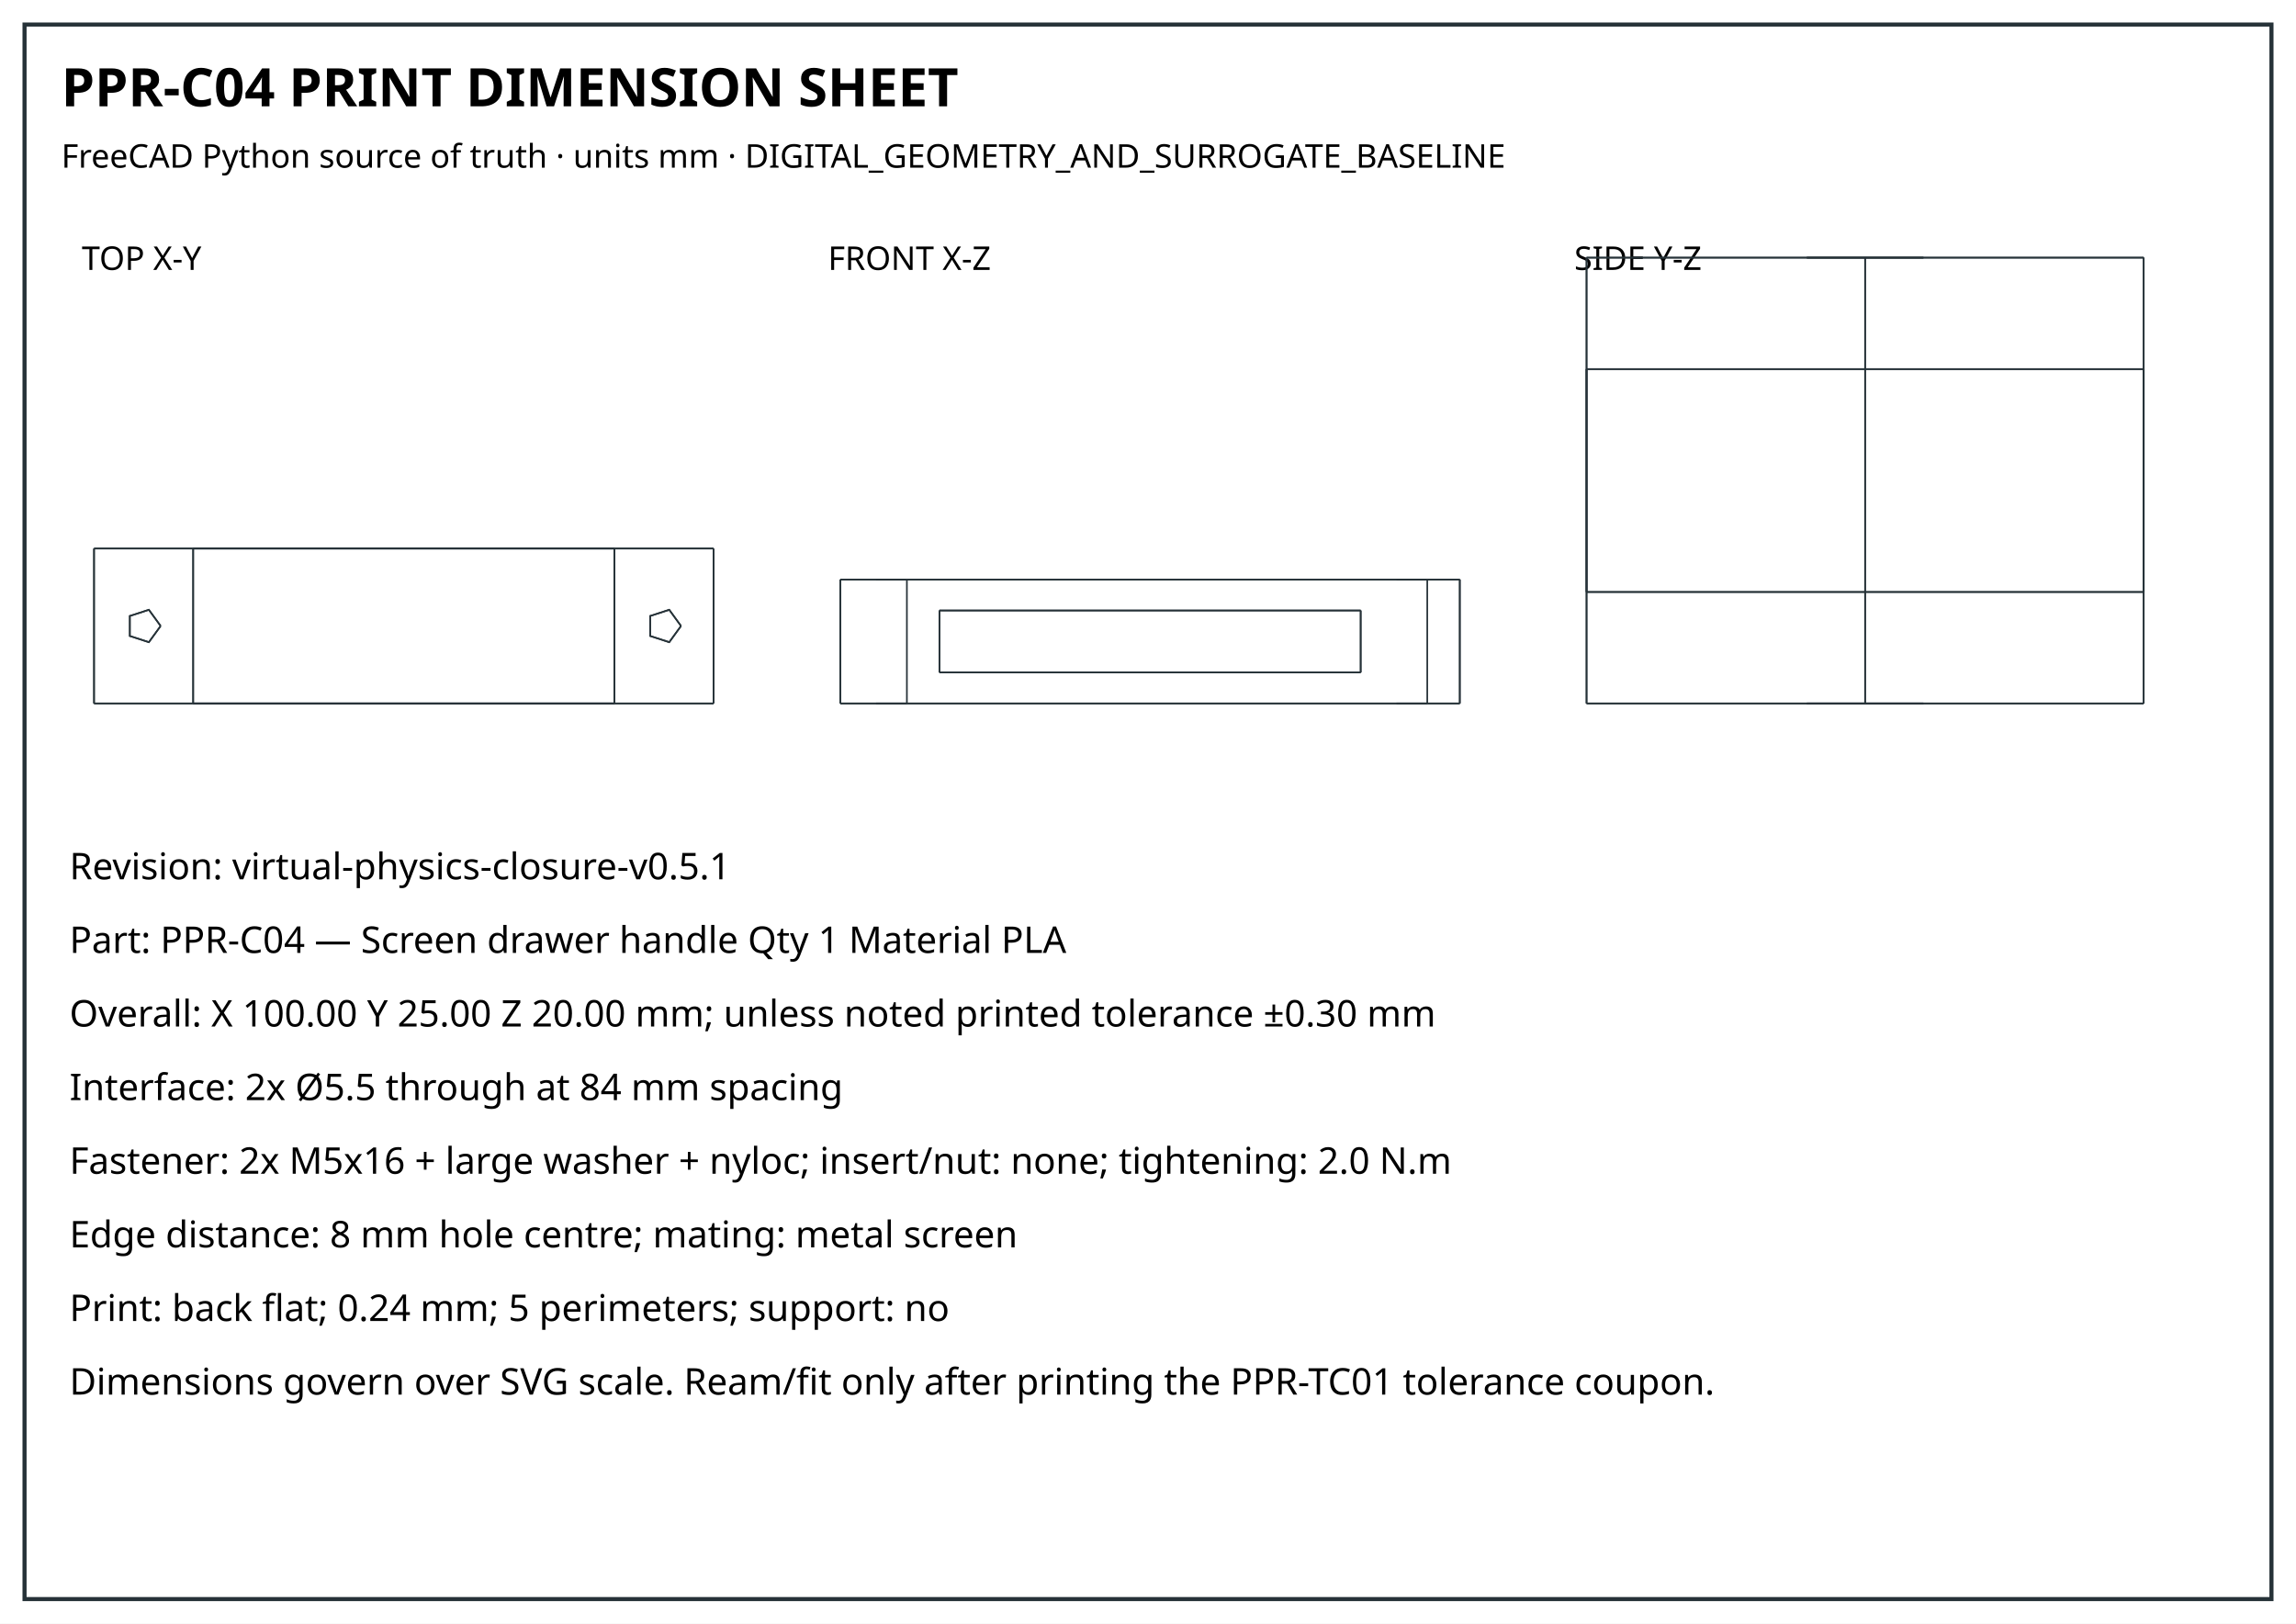
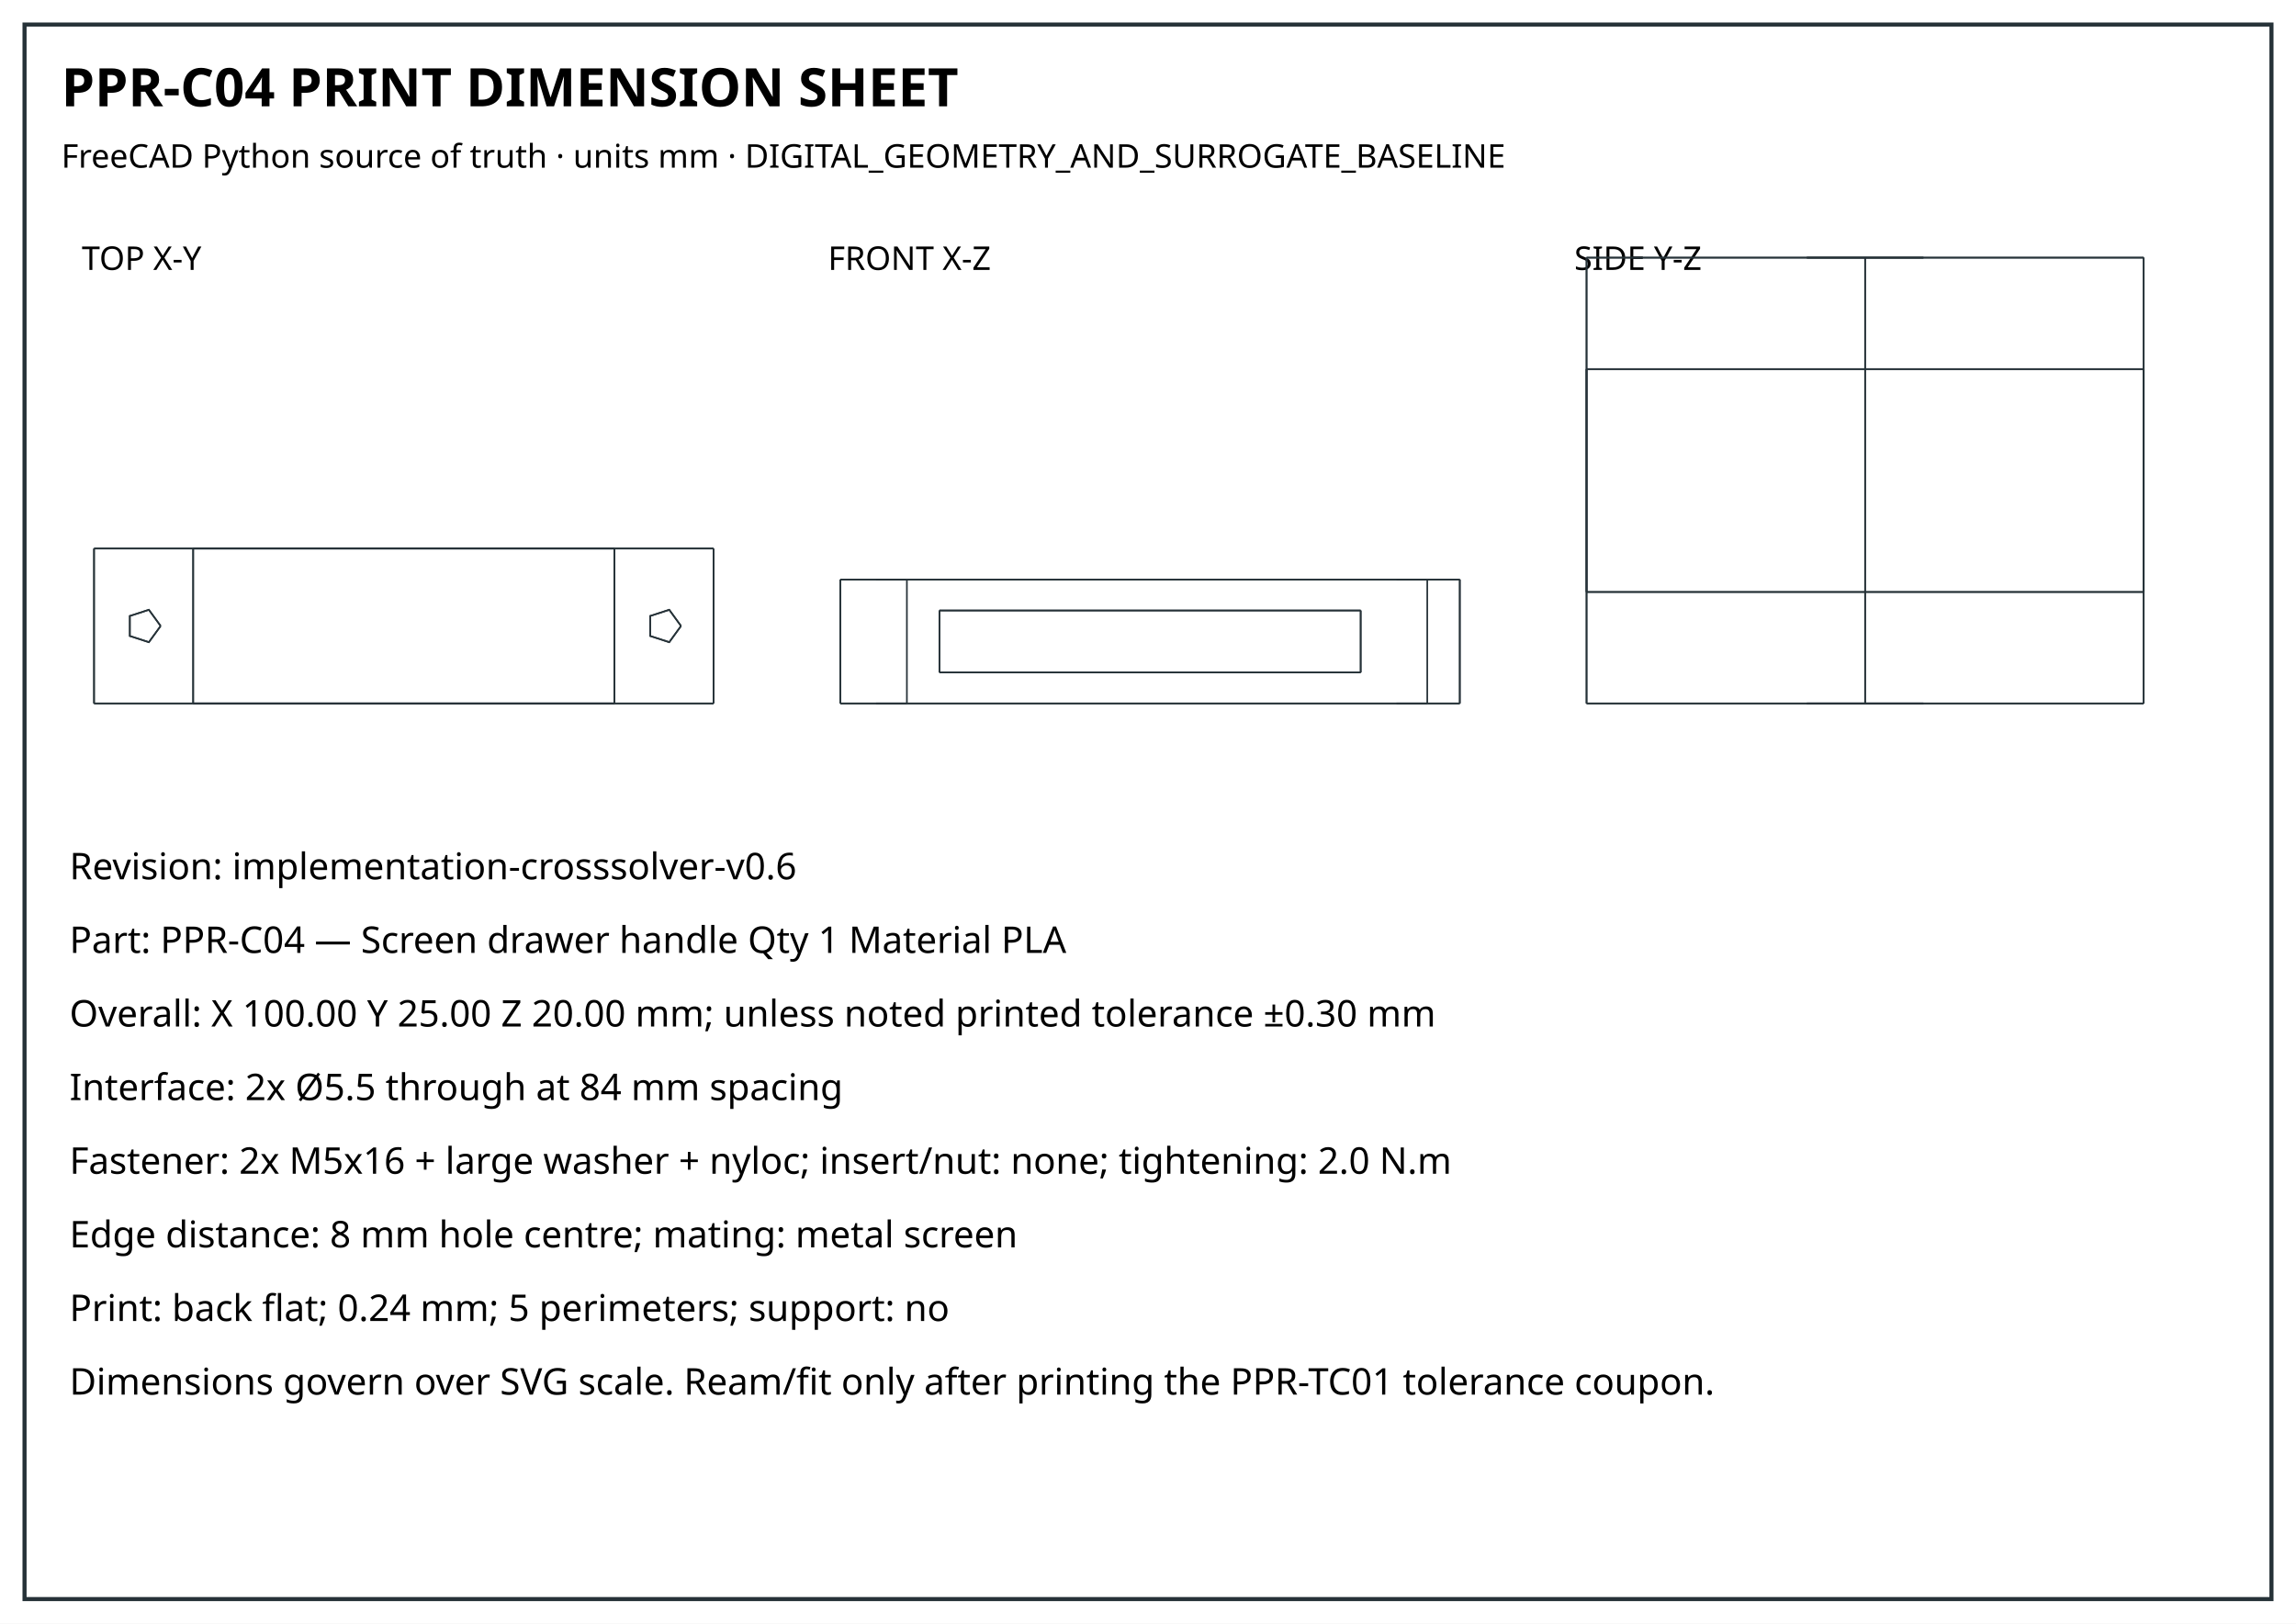
<svg xmlns="http://www.w3.org/2000/svg" width="1123" height="794" viewBox="0 0 1123 794">
  <rect width="1123" height="794" fill="white" />
  <rect x="12" y="12" width="1099" height="770" fill="none" stroke="#263238" stroke-width="2" />
  <text x="30" y="52" font-size="26" font-family="sans-serif" font-weight="bold">PPR-C04 PRINT DIMENSION SHEET</text>
  <text x="30" y="82" font-size="16" font-family="sans-serif">FreeCAD Python source of truth · units mm · DIGITAL_GEOMETRY_AND_SURROGATE_BASELINE</text>
  <g font-family="sans-serif">
    <text x="40" y="132" font-size="16">TOP X-Y</text>
    <polyline points="46.00,344.00 46.00,344.00" fill="none" stroke="#263238" stroke-width="0.8" />
    <polyline points="46.00,344.00 46.00,268.25" fill="none" stroke="#263238" stroke-width="0.8" />
    <polyline points="46.00,268.25 46.00,268.25" fill="none" stroke="#263238" stroke-width="0.8" />
    <polyline points="46.00,344.00 46.00,268.25" fill="none" stroke="#263238" stroke-width="0.8" />
    <polyline points="46.00,344.00 349.00,344.00" fill="none" stroke="#263238" stroke-width="0.8" />
    <polyline points="349.00,344.00 349.00,344.00" fill="none" stroke="#263238" stroke-width="0.8" />
    <polyline points="46.00,344.00 349.00,344.00" fill="none" stroke="#263238" stroke-width="0.8" />
    <polyline points="94.48,344.00 94.48,344.00" fill="none" stroke="#263238" stroke-width="0.8" />
    <polyline points="94.48,344.00 300.52,344.00" fill="none" stroke="#263238" stroke-width="0.8" />
    <polyline points="300.52,344.00 300.52,344.00" fill="none" stroke="#263238" stroke-width="0.8" />
    <polyline points="94.48,344.00 300.52,344.00" fill="none" stroke="#263238" stroke-width="0.8" />
    <polyline points="46.00,268.25 349.00,268.25" fill="none" stroke="#263238" stroke-width="0.8" />
    <polyline points="349.00,344.00 349.00,268.25" fill="none" stroke="#263238" stroke-width="0.8" />
    <polyline points="78.57,306.12 72.81,298.20 63.50,301.23 63.50,311.02 72.81,314.05 78.57,306.12" fill="none" stroke="#263238" stroke-width="0.8" />
    <polyline points="333.09,306.12 327.33,298.20 318.02,301.23 318.02,311.02 327.33,314.05 333.09,306.12" fill="none" stroke="#263238" stroke-width="0.8" />
    <polyline points="46.00,268.25 349.00,268.25" fill="none" stroke="#263238" stroke-width="0.8" />
    <polyline points="349.00,268.25 349.00,268.25" fill="none" stroke="#263238" stroke-width="0.8" />
    <polyline points="94.48,268.25 94.48,268.25" fill="none" stroke="#263238" stroke-width="0.8" />
    <polyline points="94.48,268.25 300.52,268.25" fill="none" stroke="#263238" stroke-width="0.8" />
    <polyline points="300.52,268.25 300.52,268.25" fill="none" stroke="#263238" stroke-width="0.8" />
    <polyline points="94.48,268.25 300.52,268.25" fill="none" stroke="#263238" stroke-width="0.8" />
    <polyline points="349.00,344.00 349.00,268.25" fill="none" stroke="#263238" stroke-width="0.8" />
    <polyline points="78.57,306.12 72.81,298.20 63.50,301.23 63.50,311.02 72.81,314.05 78.57,306.12" fill="none" stroke="#263238" stroke-width="0.8" />
    <polyline points="333.09,306.12 327.33,298.20 318.02,301.23 318.02,311.02 327.33,314.05 333.09,306.12" fill="none" stroke="#263238" stroke-width="0.8" />
    <polyline points="94.48,344.00 94.48,268.25" fill="none" stroke="#263238" stroke-width="0.8" />
    <polyline points="94.48,344.00 94.48,268.25" fill="none" stroke="#263238" stroke-width="0.8" />
    <polyline points="300.52,344.00 300.52,268.25" fill="none" stroke="#263238" stroke-width="0.8" />
    <polyline points="300.52,344.00 300.52,268.25" fill="none" stroke="#263238" stroke-width="0.8" />
    <polyline points="78.57,306.12 78.57,306.12" fill="none" stroke="#263238" stroke-width="0.8" />
    <polyline points="333.09,306.12 333.09,306.12" fill="none" stroke="#263238" stroke-width="0.8" />
    <text x="405" y="132" font-size="16">FRONT X-Z</text>
    <polyline points="411.00,344.00 411.00,283.40" fill="none" stroke="#263238" stroke-width="0.8" />
    <polyline points="411.00,283.40 411.00,283.40" fill="none" stroke="#263238" stroke-width="0.8" />
    <polyline points="411.00,344.00 411.00,283.40" fill="none" stroke="#263238" stroke-width="0.8" />
    <polyline points="411.00,344.00 411.00,344.00" fill="none" stroke="#263238" stroke-width="0.8" />
    <polyline points="411.00,344.00 714.00,344.00" fill="none" stroke="#263238" stroke-width="0.8" />
    <polyline points="714.00,344.00 714.00,283.40" fill="none" stroke="#263238" stroke-width="0.8" />
    <polyline points="411.00,283.40 714.00,283.40" fill="none" stroke="#263238" stroke-width="0.8" />
    <polyline points="459.48,328.85 459.48,298.55" fill="none" stroke="#263238" stroke-width="0.8" />
    <polyline points="459.48,298.55 665.52,298.55" fill="none" stroke="#263238" stroke-width="0.8" />
    <polyline points="665.52,328.85 665.52,298.55" fill="none" stroke="#263238" stroke-width="0.8" />
    <polyline points="459.48,328.85 665.52,328.85" fill="none" stroke="#263238" stroke-width="0.8" />
    <polyline points="411.00,283.40 714.00,283.40" fill="none" stroke="#263238" stroke-width="0.8" />
    <polyline points="714.00,283.40 714.00,283.40" fill="none" stroke="#263238" stroke-width="0.8" />
    <polyline points="443.57,283.40 437.81,283.40 428.50,283.40 428.50,283.40 437.81,283.40 443.57,283.40" fill="none" stroke="#263238" stroke-width="0.8" />
    <polyline points="698.09,283.40 692.33,283.40 683.02,283.40 683.02,283.40 692.33,283.40 698.09,283.40" fill="none" stroke="#263238" stroke-width="0.8" />
    <polyline points="411.00,344.00 714.00,344.00" fill="none" stroke="#263238" stroke-width="0.8" />
    <polyline points="714.00,344.00 714.00,283.40" fill="none" stroke="#263238" stroke-width="0.8" />
    <polyline points="459.48,328.85 459.48,298.55" fill="none" stroke="#263238" stroke-width="0.8" />
    <polyline points="459.48,298.55 665.52,298.55" fill="none" stroke="#263238" stroke-width="0.8" />
    <polyline points="665.52,328.85 665.52,298.55" fill="none" stroke="#263238" stroke-width="0.8" />
    <polyline points="459.48,328.85 665.52,328.85" fill="none" stroke="#263238" stroke-width="0.8" />
    <polyline points="714.00,344.00 714.00,344.00" fill="none" stroke="#263238" stroke-width="0.8" />
    <polyline points="443.57,344.00 437.81,344.00 428.50,344.00 428.50,344.00 437.81,344.00 443.57,344.00" fill="none" stroke="#263238" stroke-width="0.8" />
    <polyline points="698.09,344.00 692.33,344.00 683.02,344.00 683.02,344.00 692.33,344.00 698.09,344.00" fill="none" stroke="#263238" stroke-width="0.8" />
    <polyline points="459.48,298.55 459.48,298.55" fill="none" stroke="#263238" stroke-width="0.8" />
    <polyline points="459.48,328.85 459.48,328.85" fill="none" stroke="#263238" stroke-width="0.8" />
    <polyline points="665.52,298.55 665.52,298.55" fill="none" stroke="#263238" stroke-width="0.8" />
    <polyline points="665.52,328.85 665.52,328.85" fill="none" stroke="#263238" stroke-width="0.8" />
    <polyline points="443.57,344.00 443.57,283.40" fill="none" stroke="#263238" stroke-width="0.8" />
    <polyline points="698.09,344.00 698.09,283.40" fill="none" stroke="#263238" stroke-width="0.8" />
    <text x="770" y="132" font-size="16">SIDE Y-Z</text>
    <polyline points="776.00,344.00 776.00,126.00" fill="none" stroke="#263238" stroke-width="0.8" />
    <polyline points="776.00,126.00 1048.50,126.00" fill="none" stroke="#263238" stroke-width="0.8" />
    <polyline points="1048.50,344.00 1048.50,126.00" fill="none" stroke="#263238" stroke-width="0.8" />
    <polyline points="776.00,344.00 1048.50,344.00" fill="none" stroke="#263238" stroke-width="0.8" />
    <polyline points="776.00,344.00 776.00,344.00" fill="none" stroke="#263238" stroke-width="0.8" />
    <polyline points="776.00,344.00 776.00,126.00" fill="none" stroke="#263238" stroke-width="0.8" />
    <polyline points="776.00,126.00 776.00,126.00" fill="none" stroke="#263238" stroke-width="0.8" />
    <polyline points="776.00,289.50 776.00,180.50" fill="none" stroke="#263238" stroke-width="0.8" />
    <polyline points="776.00,180.50 776.00,180.50" fill="none" stroke="#263238" stroke-width="0.8" />
    <polyline points="776.00,289.50 776.00,180.50" fill="none" stroke="#263238" stroke-width="0.8" />
    <polyline points="776.00,289.50 776.00,289.50" fill="none" stroke="#263238" stroke-width="0.8" />
    <polyline points="1048.50,126.00 1048.50,126.00" fill="none" stroke="#263238" stroke-width="0.8" />
    <polyline points="776.00,126.00 1048.50,126.00" fill="none" stroke="#263238" stroke-width="0.8" />
    <polyline points="912.25,126.00 940.76,126.00 929.87,126.00 894.63,126.00 883.74,126.00 912.25,126.00" fill="none" stroke="#263238" stroke-width="0.8" />
    <polyline points="912.25,126.00 940.76,126.00 929.87,126.00 894.63,126.00 883.74,126.00 912.25,126.00" fill="none" stroke="#263238" stroke-width="0.8" />
    <polyline points="1048.50,344.00 1048.50,344.00" fill="none" stroke="#263238" stroke-width="0.8" />
    <polyline points="1048.50,344.00 1048.50,126.00" fill="none" stroke="#263238" stroke-width="0.8" />
    <polyline points="1048.50,289.50 1048.50,180.50" fill="none" stroke="#263238" stroke-width="0.8" />
    <polyline points="1048.50,180.50 1048.50,180.50" fill="none" stroke="#263238" stroke-width="0.8" />
    <polyline points="1048.50,289.50 1048.50,180.50" fill="none" stroke="#263238" stroke-width="0.8" />
    <polyline points="1048.50,289.50 1048.50,289.50" fill="none" stroke="#263238" stroke-width="0.8" />
    <polyline points="776.00,344.00 1048.50,344.00" fill="none" stroke="#263238" stroke-width="0.8" />
    <polyline points="912.25,344.00 940.76,344.00 929.87,344.00 894.63,344.00 883.74,344.00 912.25,344.00" fill="none" stroke="#263238" stroke-width="0.8" />
    <polyline points="912.25,344.00 940.76,344.00 929.87,344.00 894.63,344.00 883.74,344.00 912.25,344.00" fill="none" stroke="#263238" stroke-width="0.8" />
    <polyline points="776.00,180.50 1048.50,180.50" fill="none" stroke="#263238" stroke-width="0.8" />
    <polyline points="776.00,289.50 1048.50,289.50" fill="none" stroke="#263238" stroke-width="0.8" />
    <polyline points="776.00,180.50 1048.50,180.50" fill="none" stroke="#263238" stroke-width="0.8" />
    <polyline points="776.00,289.50 1048.50,289.50" fill="none" stroke="#263238" stroke-width="0.8" />
    <polyline points="912.25,344.00 912.25,126.00" fill="none" stroke="#263238" stroke-width="0.8" />
    <polyline points="912.25,344.00 912.25,126.00" fill="none" stroke="#263238" stroke-width="0.8" />
-     <text x="34" y="430" font-size="18">Revision: virtual-physics-closure-v0.5.1</text>
+     <text x="34" y="430" font-size="18">Revision: implementation-crosssolver-v0.6</text>
    <text x="34" y="466" font-size="18">Part: PPR-C04 — Screen drawer handle  Qty 1  Material PLA</text>
    <text x="34" y="502" font-size="18">Overall: X 100.00  Y 25.00  Z 20.00 mm; unless noted printed tolerance ±0.30 mm</text>
    <text x="34" y="538" font-size="18">Interface: 2x Ø5.5 through at 84 mm spacing</text>
    <text x="34" y="574" font-size="18">Fastener: 2x M5x16 + large washer + nyloc; insert/nut: none; tightening: 2.0 N.m</text>
    <text x="34" y="610" font-size="18">Edge distance: 8 mm hole centre; mating: metal screen</text>
    <text x="34" y="646" font-size="18">Print: back flat; 0.24 mm; 5 perimeters; support: no</text>
    <text x="34" y="682" font-size="18">Dimensions govern over SVG scale. Ream/fit only after printing the PPR-TC01 tolerance coupon.</text>
  </g>
</svg>
